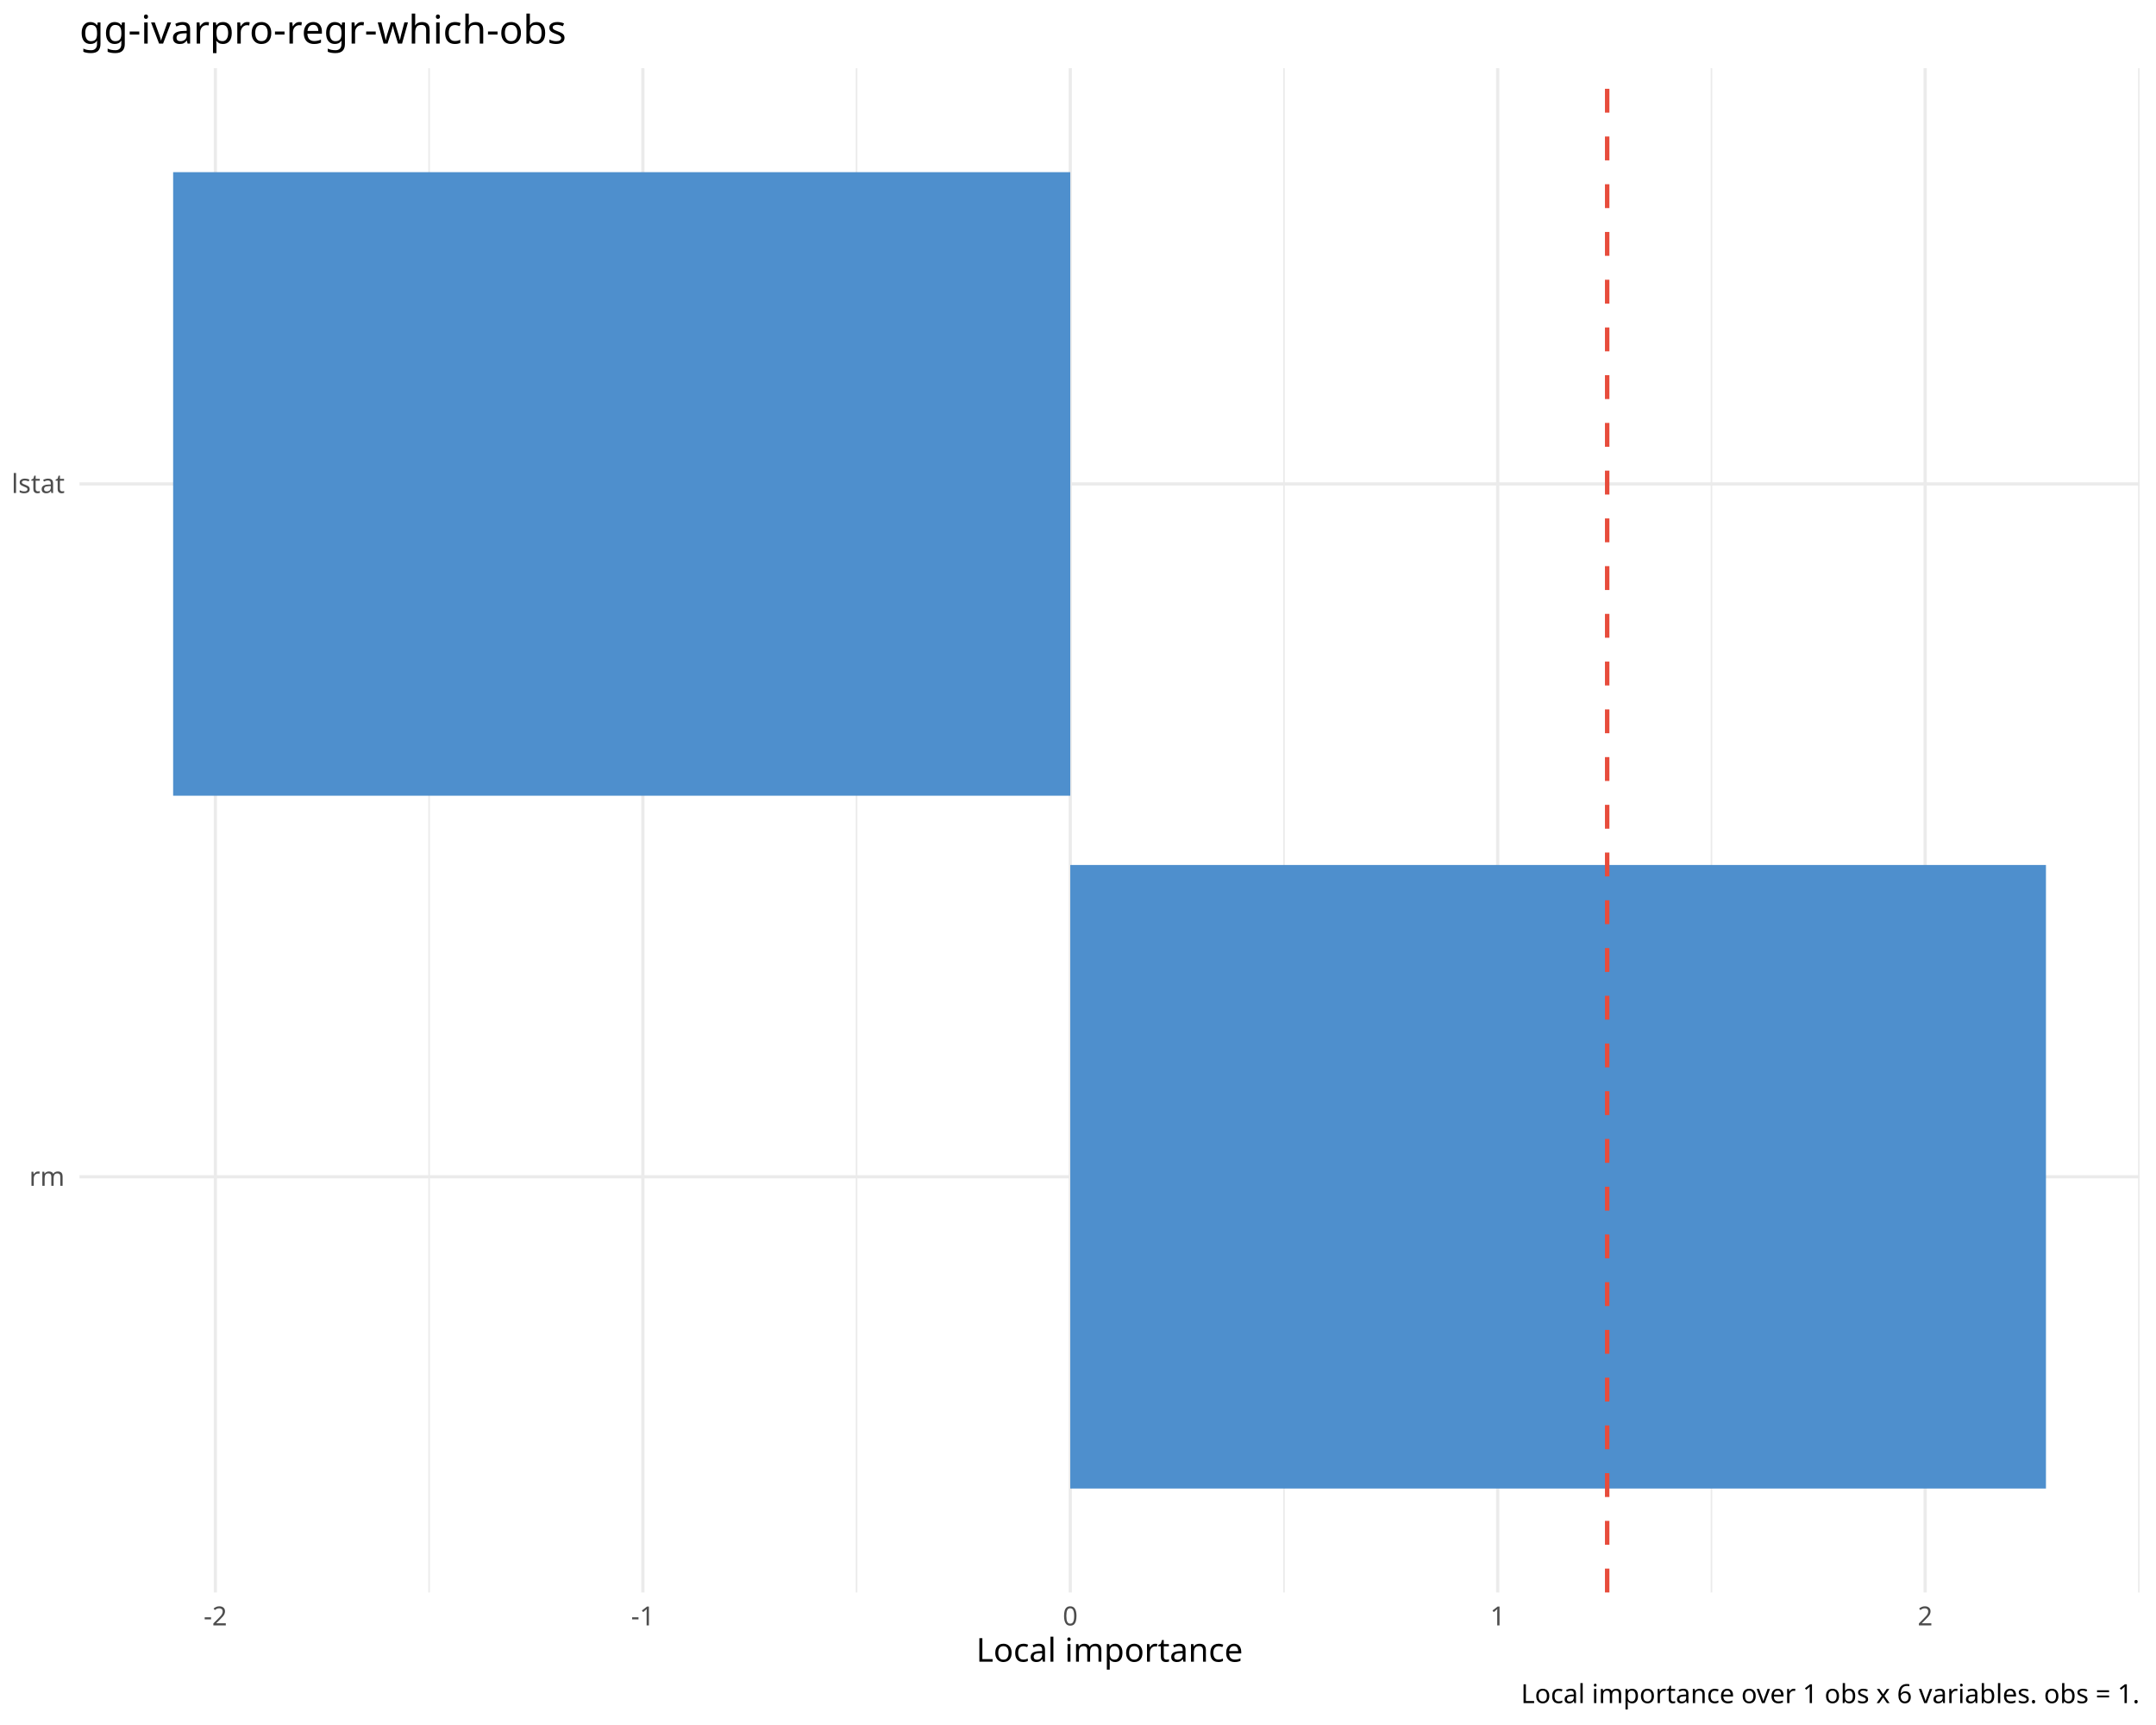
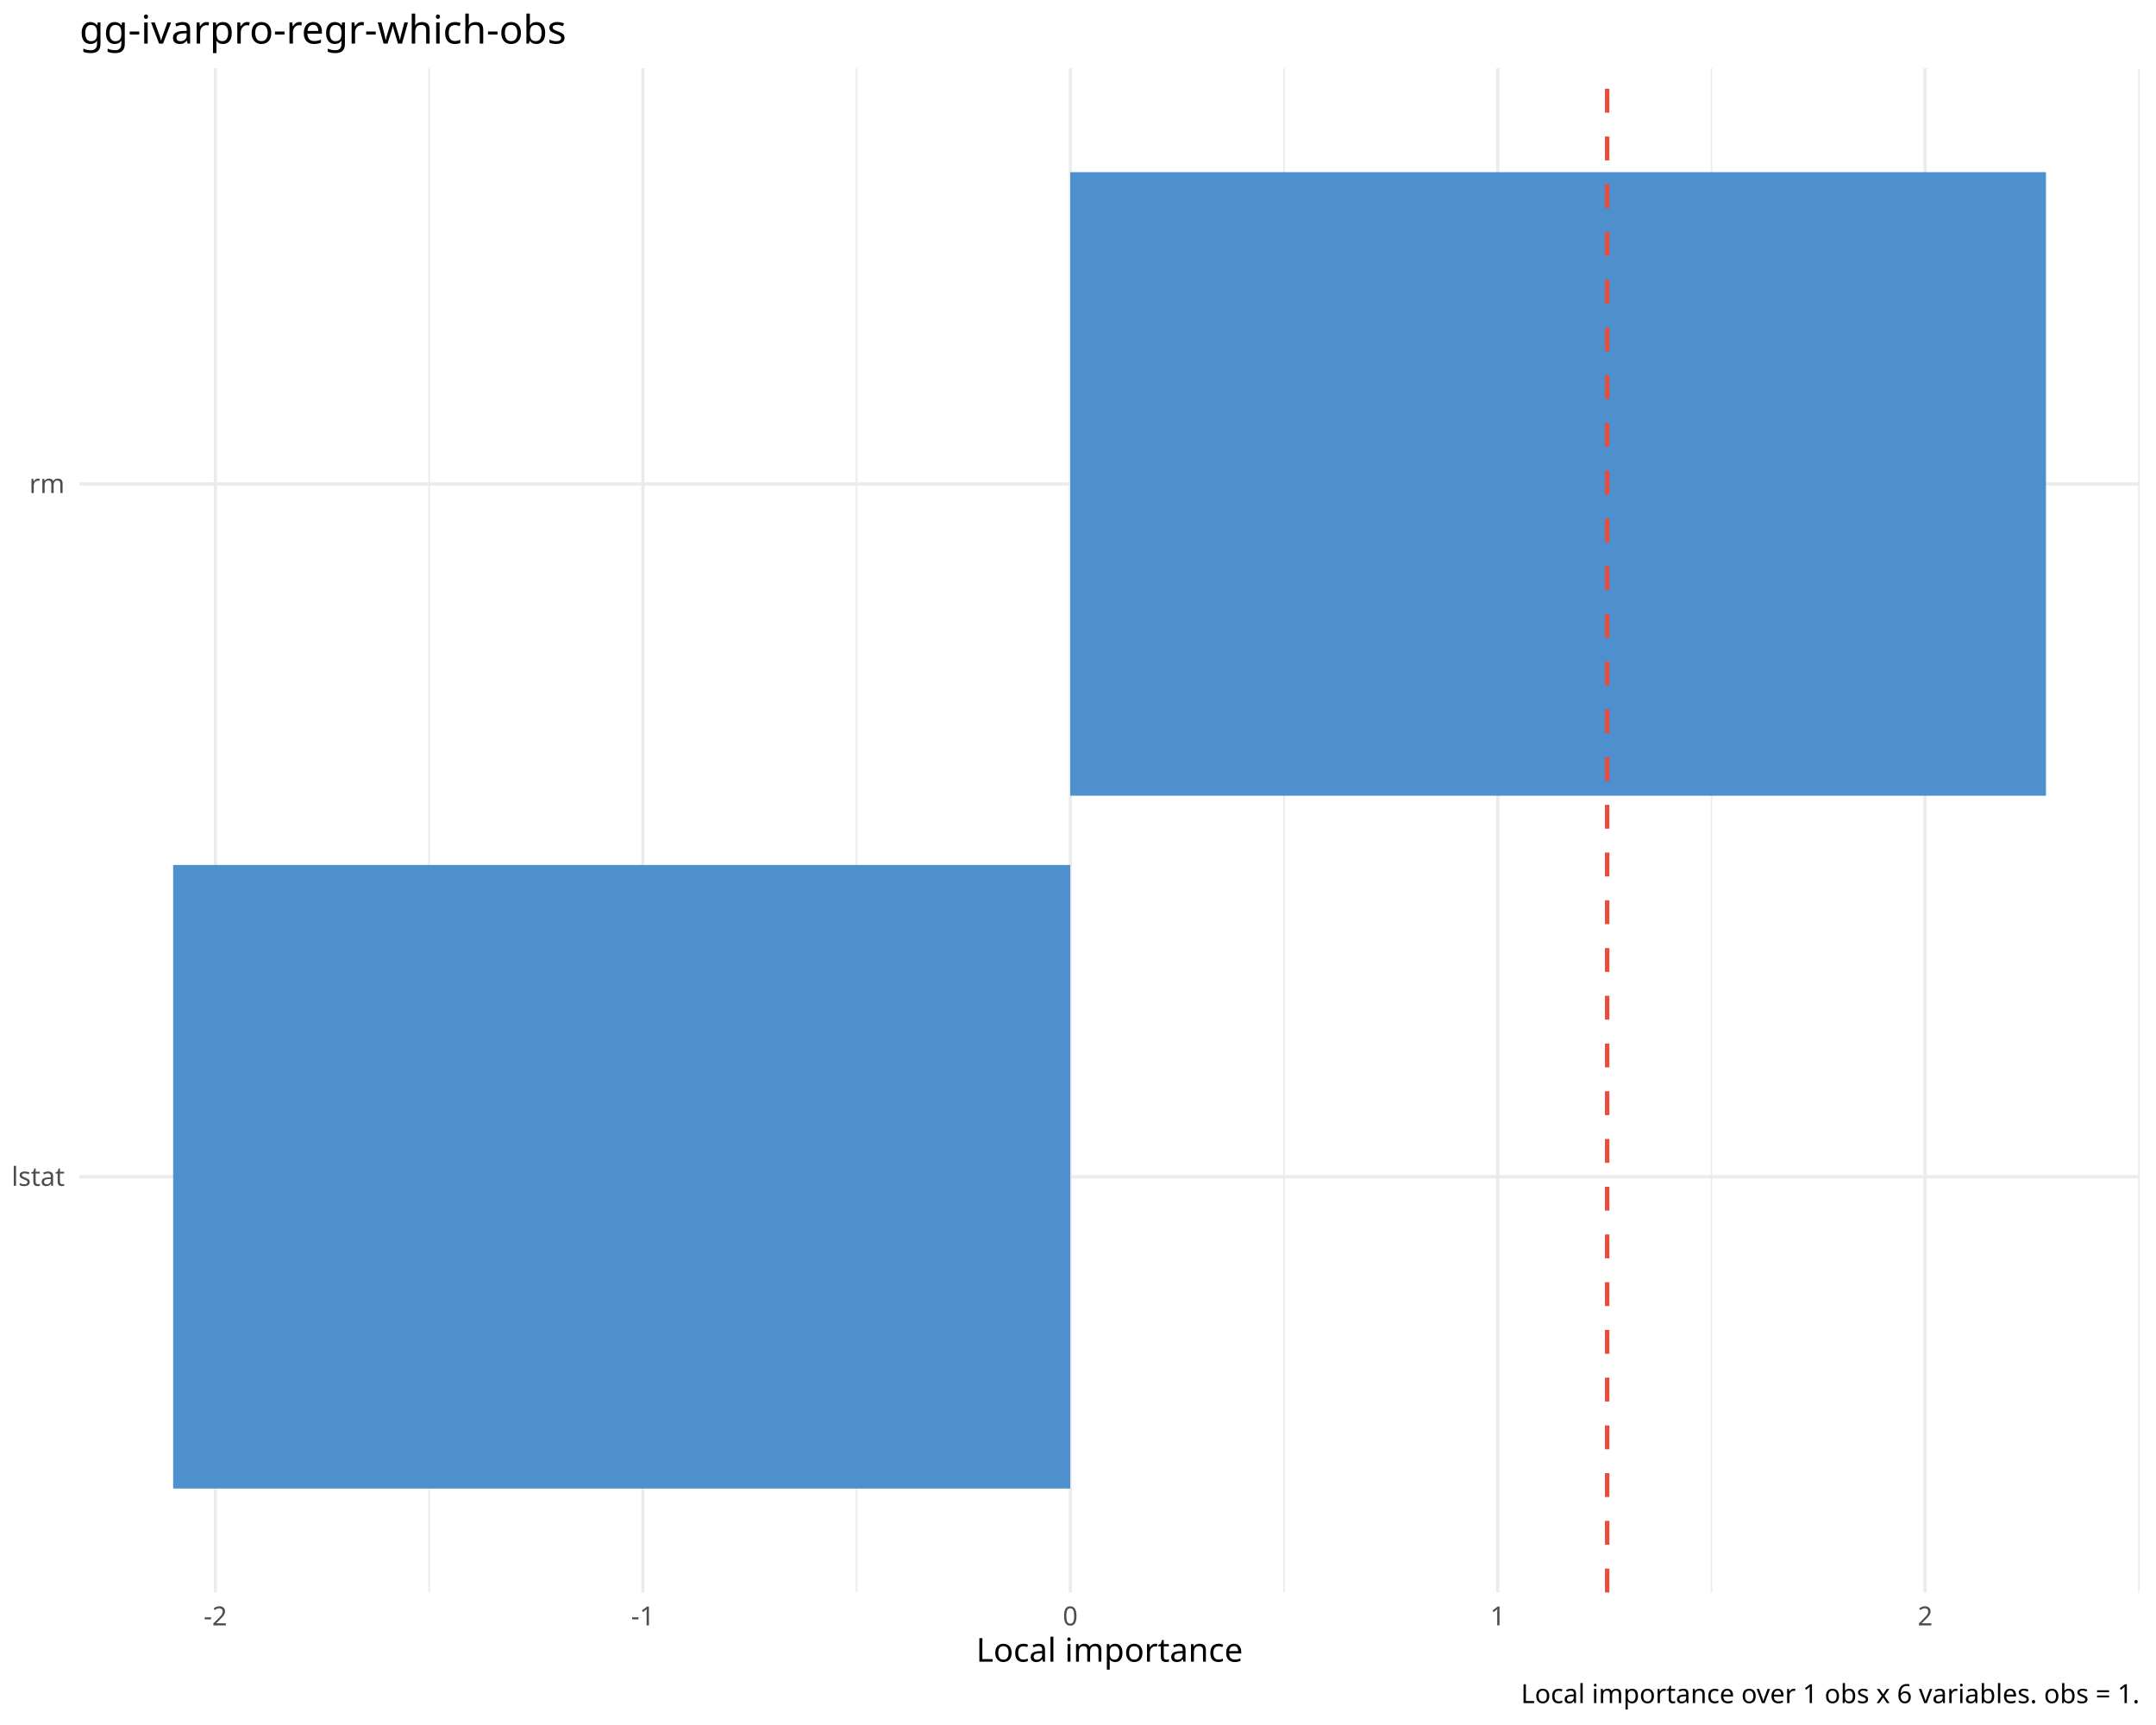
<svg xmlns="http://www.w3.org/2000/svg" class="svglite" data-engine-version="2.0" width="720.00pt" height="576.00pt" viewBox="0 0 720.00 576.00">
  <defs>
    <style type="text/css">
    .svglite line, .svglite polyline, .svglite polygon, .svglite path, .svglite rect, .svglite circle {
      fill: none;
      stroke: #000000;
      stroke-linecap: round;
      stroke-linejoin: round;
      stroke-miterlimit: 10.00;
    }
  </style>
  </defs>
  <rect width="100%" height="100%" style="stroke: none; fill: #FFFFFF;" />
  <defs>
    <clipPath id="cpMC4wMHw3MjAuMDB8MC4wMHw1NzYuMDA=">
      <rect x="0.00" y="0.00" width="720.00" height="576.00" />
    </clipPath>
  </defs>
  <g clip-path="url(#cpMC4wMHw3MjAuMDB8MC4wMHw1NzYuMDA=)">
    <rect x="0.00" y="0.00" width="720.00" height="576.00" style="stroke-width: 1.07; stroke: none; fill: #FFFFFF;" />
  </g>
  <defs>
    <clipPath id="cpMjYuNTV8NzE0LjUyfDIyLjc4fDUzMS43NQ==">
      <rect x="26.55" y="22.78" width="687.97" height="508.97" />
    </clipPath>
  </defs>
  <g clip-path="url(#cpMjYuNTV8NzE0LjUyfDIyLjc4fDUzMS43NQ==)">
    <polyline points="143.30,531.75 143.30,22.78 " style="stroke-width: 0.53; stroke: #EBEBEB; stroke-linecap: butt;" />
    <polyline points="286.05,531.75 286.05,22.78 " style="stroke-width: 0.53; stroke: #EBEBEB; stroke-linecap: butt;" />
    <polyline points="428.79,531.75 428.79,22.78 " style="stroke-width: 0.53; stroke: #EBEBEB; stroke-linecap: butt;" />
    <polyline points="571.54,531.75 571.54,22.78 " style="stroke-width: 0.53; stroke: #EBEBEB; stroke-linecap: butt;" />
    <polyline points="714.28,531.75 714.28,22.78 " style="stroke-width: 0.53; stroke: #EBEBEB; stroke-linecap: butt;" />
    <polyline points="26.55,392.94 714.52,392.94 " style="stroke-width: 1.07; stroke: #EBEBEB; stroke-linecap: butt;" />
    <polyline points="26.55,161.59 714.52,161.59 " style="stroke-width: 1.07; stroke: #EBEBEB; stroke-linecap: butt;" />
    <polyline points="71.93,531.75 71.93,22.78 " style="stroke-width: 1.07; stroke: #EBEBEB; stroke-linecap: butt;" />
    <polyline points="214.68,531.75 214.68,22.78 " style="stroke-width: 1.07; stroke: #EBEBEB; stroke-linecap: butt;" />
    <polyline points="357.42,531.75 357.42,22.78 " style="stroke-width: 1.07; stroke: #EBEBEB; stroke-linecap: butt;" />
    <polyline points="500.16,531.75 500.16,22.78 " style="stroke-width: 1.07; stroke: #EBEBEB; stroke-linecap: butt;" />
    <polyline points="642.91,531.75 642.91,22.78 " style="stroke-width: 1.07; stroke: #EBEBEB; stroke-linecap: butt;" />
-     <rect x="357.42" y="288.83" width="325.83" height="208.21" style="stroke-width: 1.07; stroke: none; stroke-linecap: butt; stroke-linejoin: miter; fill: #4E8FCD;" />
-     <rect x="57.82" y="57.49" width="299.60" height="208.21" style="stroke-width: 1.07; stroke: none; stroke-linecap: butt; stroke-linejoin: miter; fill: #4E8FCD;" />
+     <rect x="357.42" y="57.49" width="325.83" height="208.21" style="stroke-width: 1.07; stroke: none; stroke-linecap: butt; stroke-linejoin: miter; fill: #4E8FCD;" />
+     <rect x="57.82" y="288.83" width="299.60" height="208.21" style="stroke-width: 1.07; stroke: none; stroke-linecap: butt; stroke-linejoin: miter; fill: #4E8FCD;" />
    <line x1="536.72" y1="531.75" x2="536.72" y2="22.78" style="stroke-width: 1.49; stroke: #E74C3C; stroke-dasharray: 7.97,7.97; stroke-linecap: butt;" />
  </g>
  <g clip-path="url(#cpMC4wMHw3MjAuMDB8MC4wMHw1NzYuMDA=)">
-     <text x="21.62" y="395.97" text-anchor="end" style="font-size: 8.80px; fill: #4D4D4D; font-family: sans;" textLength="10.26px" lengthAdjust="spacingAndGlyphs">rm</text>
-     <text x="21.62" y="164.62" text-anchor="end" style="font-size: 8.80px; fill: #4D4D4D; font-family: sans;" textLength="16.14px" lengthAdjust="spacingAndGlyphs">lstat</text>
+     <text x="21.62" y="395.97" text-anchor="end" style="font-size: 8.80px; fill: #4D4D4D; font-family: sans;" textLength="16.14px" lengthAdjust="spacingAndGlyphs">lstat</text>
+     <text x="21.62" y="164.62" text-anchor="end" style="font-size: 8.80px; fill: #4D4D4D; font-family: sans;" textLength="10.26px" lengthAdjust="spacingAndGlyphs">rm</text>
    <text x="71.93" y="542.74" text-anchor="middle" style="font-size: 8.80px; fill: #4D4D4D; font-family: sans;" textLength="7.82px" lengthAdjust="spacingAndGlyphs">-2</text>
    <text x="214.68" y="542.74" text-anchor="middle" style="font-size: 8.80px; fill: #4D4D4D; font-family: sans;" textLength="7.82px" lengthAdjust="spacingAndGlyphs">-1</text>
    <text x="357.42" y="542.74" text-anchor="middle" style="font-size: 8.80px; fill: #4D4D4D; font-family: sans;" textLength="4.89px" lengthAdjust="spacingAndGlyphs">0</text>
    <text x="500.16" y="542.74" text-anchor="middle" style="font-size: 8.80px; fill: #4D4D4D; font-family: sans;" textLength="4.89px" lengthAdjust="spacingAndGlyphs">1</text>
    <text x="642.91" y="542.74" text-anchor="middle" style="font-size: 8.80px; fill: #4D4D4D; font-family: sans;" textLength="4.89px" lengthAdjust="spacingAndGlyphs">2</text>
    <text x="370.54" y="554.87" text-anchor="middle" style="font-size: 11.00px; font-family: sans;" textLength="83.78px" lengthAdjust="spacingAndGlyphs">Local importance</text>
    <text x="26.55" y="14.56" style="font-size: 13.20px; font-family: sans;" textLength="151.14px" lengthAdjust="spacingAndGlyphs">gg-ivarpro-regr-which-obs</text>
    <text x="714.52" y="568.69" text-anchor="end" style="font-size: 8.80px; font-family: sans;" textLength="198.88px" lengthAdjust="spacingAndGlyphs">Local importance over 1 obs x 6 variables. obs = 1.</text>
  </g>
</svg>
